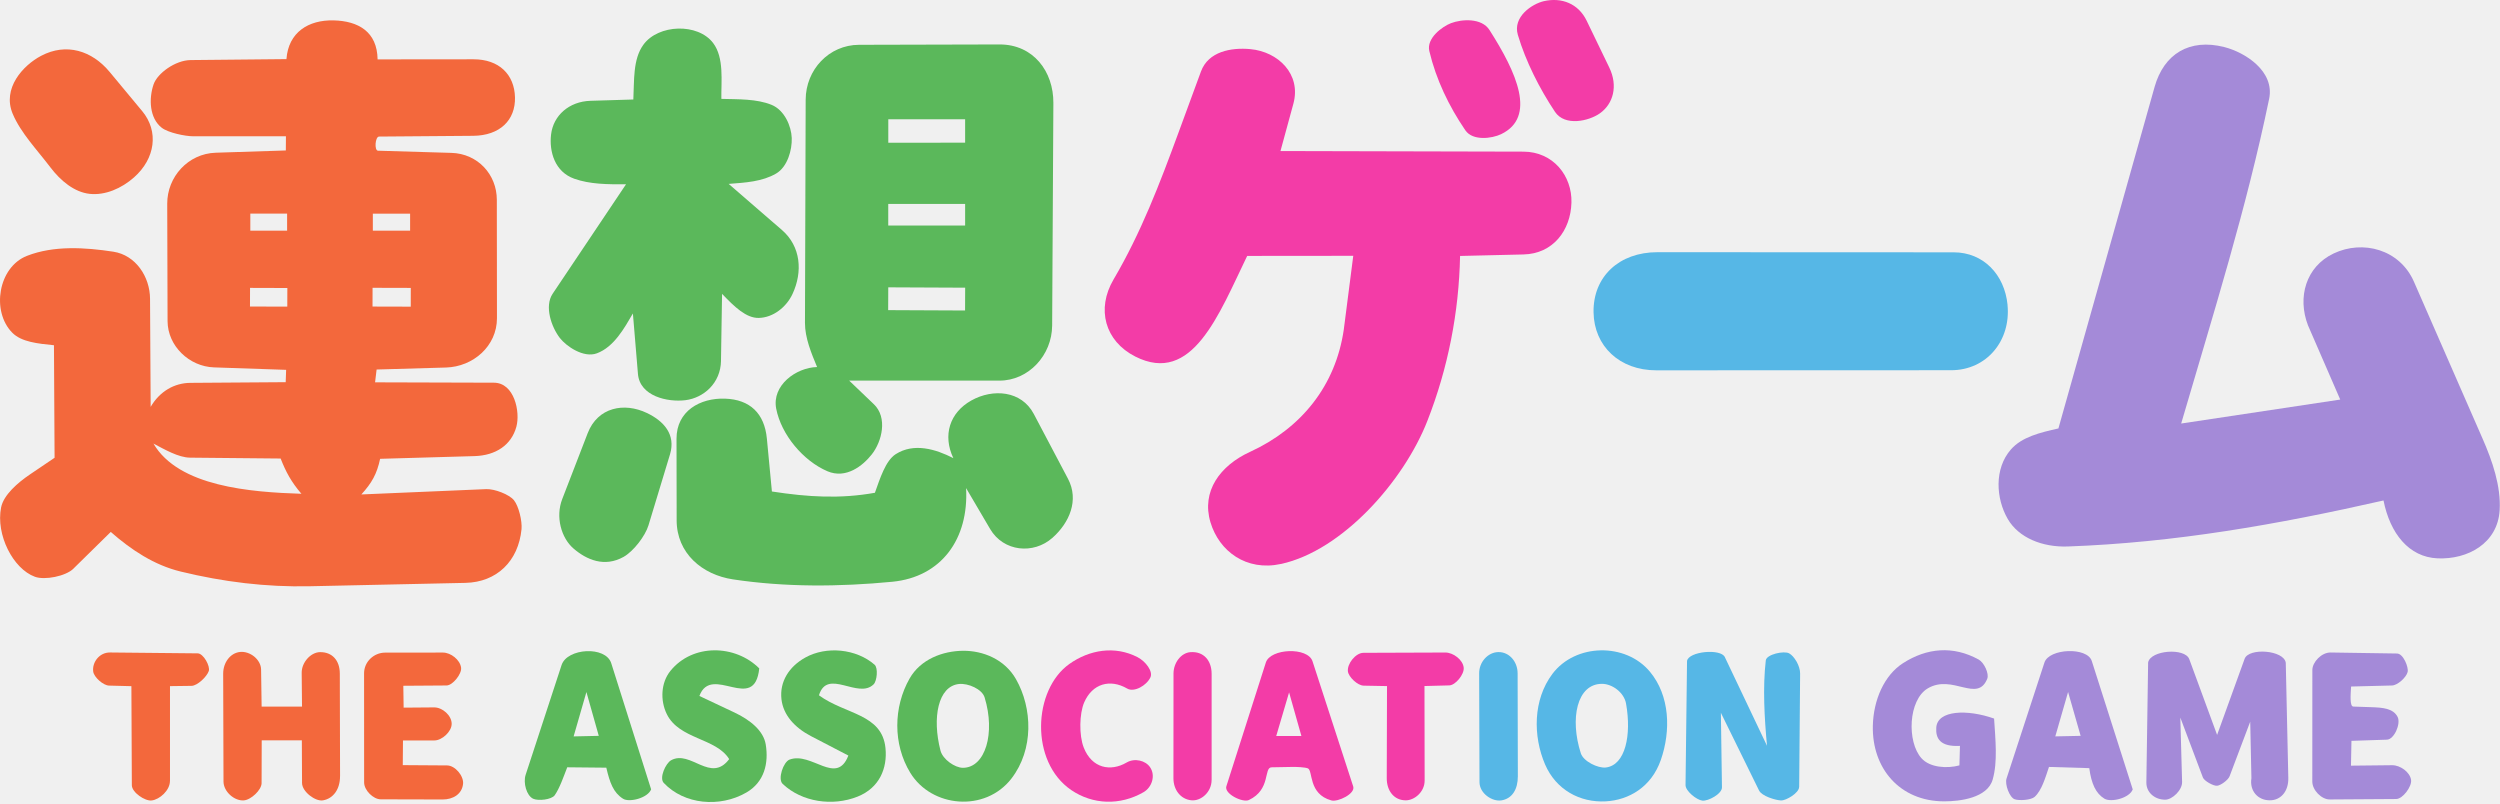
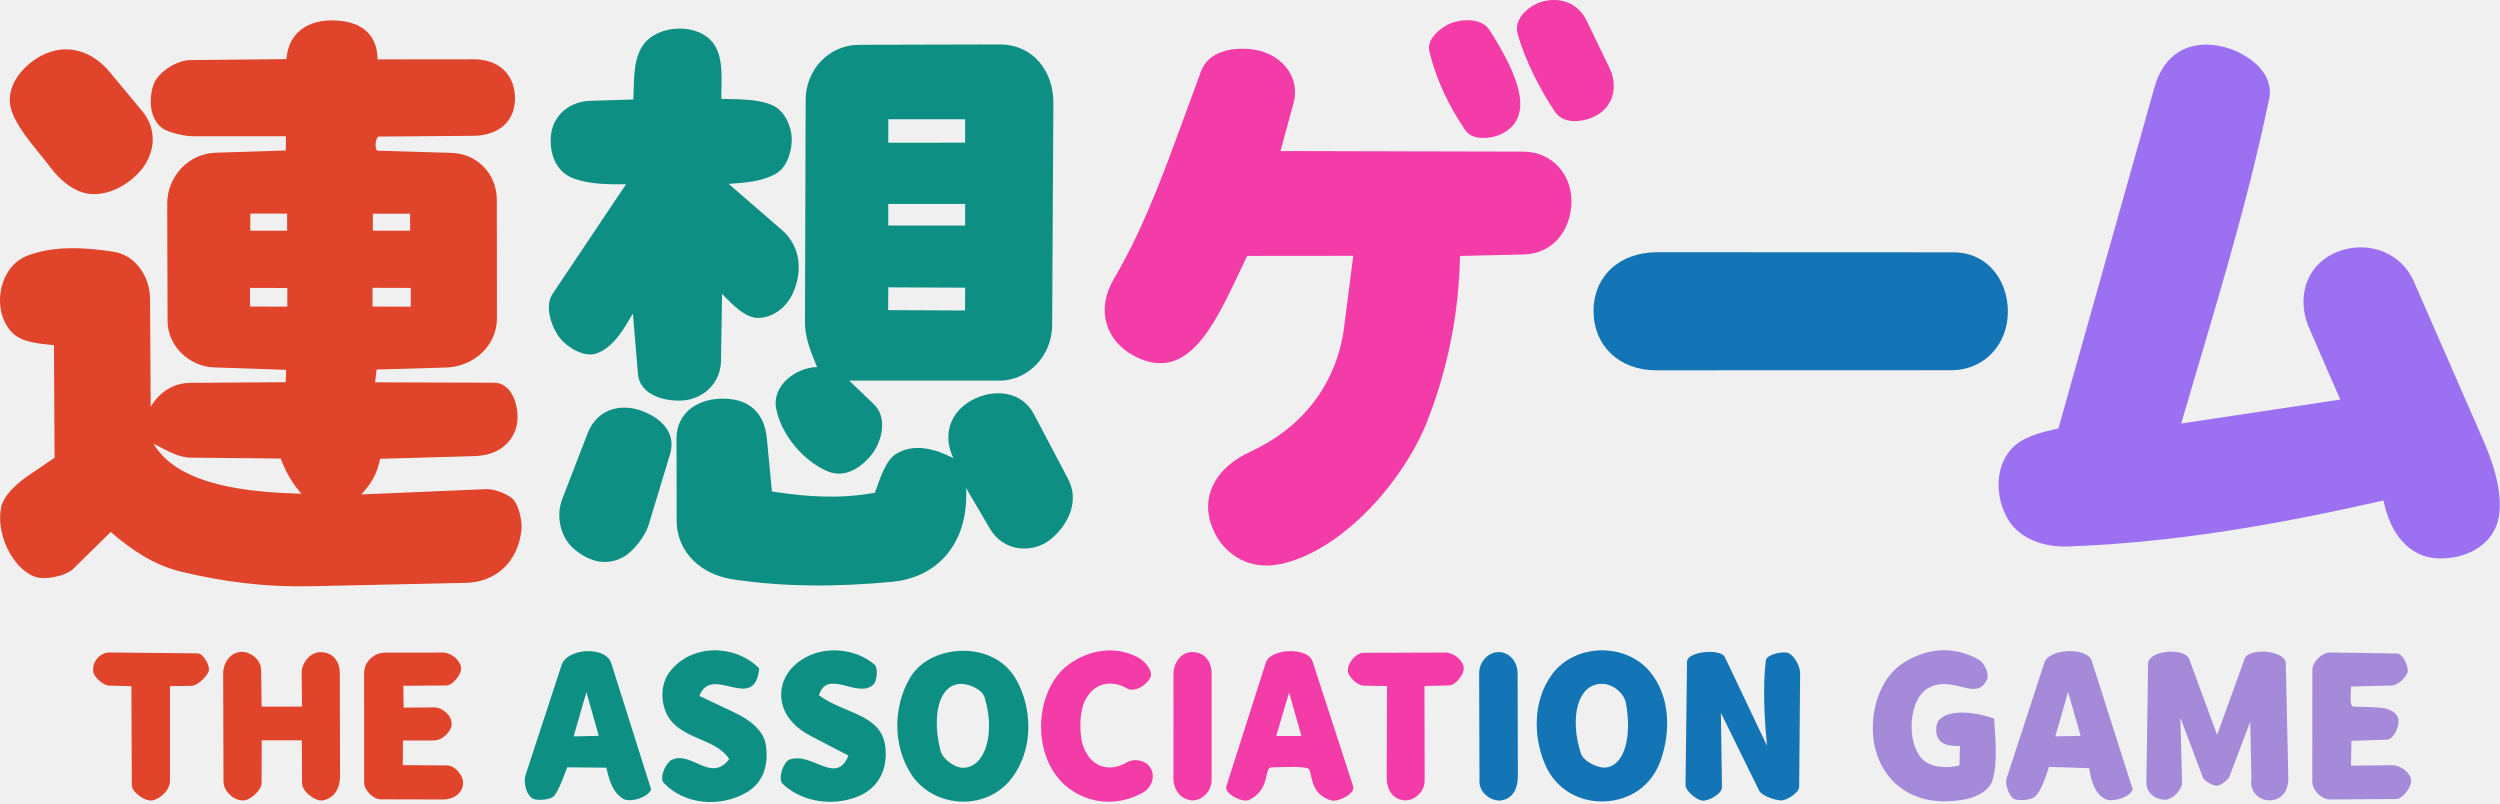
<svg xmlns="http://www.w3.org/2000/svg" width="1251" height="402" viewBox="0 0 1251 402" fill="none">
-   <g clip-path="url(#clip0_26_222)">
-     <path d="M1207.96 141.031L1242.31 219.561C1247.17 230.661 1251.52 243.261 1250.83 255.251C1249.87 271.931 1234.79 280.061 1219.75 279.401C1205.32 278.771 1195.98 266.851 1192.71 250.441C1139.48 262.521 1088 271.551 1034.72 273.461C1021.95 273.921 1010.12 269.061 1004.7 259.731C998.709 249.431 997.869 234.511 1006.23 224.941C1011.73 218.641 1020.78 216.481 1030.03 214.391L1078.15 43.521C1082.83 26.921 1095.64 19.151 1112.97 23.531C1123.57 26.211 1138.33 35.691 1135.48 49.461C1124.08 104.501 1107.69 156.481 1091.46 211.931L1171.05 199.941L1154.94 162.861C1149.48 148.791 1153.86 133.421 1167.76 126.831C1182.36 119.911 1200.84 124.731 1207.96 141.021V141.031Z" fill="#A48AD8" />
-     <path d="M1004.56 152.559C1006.32 170.469 994.121 185.249 976.371 185.259L828.781 185.309C810.431 185.309 797.681 173.209 797.411 156.269C797.121 138.429 810.231 126.189 829.371 126.199L977.601 126.259C992.521 126.259 1003.09 137.409 1004.58 152.569L1004.56 152.559Z" fill="#56B7E6" />
-     <path d="M36.75 284.56C32.89 288.35 22.4 290.42 17.48 288.62C6.5 284.61 -2.15 267.55 0.55 253.93C1.79 247.66 8.85 241.56 15.04 237.37L27.31 229.07L27 172.76C18.94 171.93 10.74 171.17 6.11 166.46C-4.4 155.78 -0.95 133.71 13.48 128.04C26.91 122.76 42.69 123.8 56.73 125.95C67.9 127.67 75.02 138.47 75.08 149.48L75.39 203.6C79.92 195.84 87.22 191.64 95.27 191.58L142.96 191.24L143.18 185.07L107.08 183.84C94.67 183.42 83.89 173.1 83.85 160.67L83.68 101.93C83.64 88.55 94.08 76.87 107.94 76.42L143.03 75.29L143.08 68.18L96.79 68.2C92.67 68.2 84.13 66.43 80.91 63.91C74.76 59.1 74.41 49.36 76.84 42.25C78.74 36.67 87.75 30.14 95.39 30.06L143.34 29.58C144.32 16.08 154.43 9.9 166.95 10.2C179.19 10.5 188.75 15.78 188.95 29.72L236.98 29.67C249.67 29.66 257.41 37.23 257.7 48.69C257.99 60.15 250.1 67.85 236.77 67.96L189.68 68.34C187.71 68.36 187.24 75.34 189.13 75.41L225.9 76.5C239.14 76.89 248.6 87.39 248.61 99.94L248.68 159.18C248.7 173.26 236.7 183.52 223.17 183.91L188.45 184.91L187.69 191.32L247.12 191.5C257.45 191.53 260.39 206.16 258.4 213.51C255.91 222.69 248.09 227.93 237.42 228.24L190.21 229.59C188.6 237.24 185.98 241.74 180.82 247.42L243.3 244.76C247.55 244.58 254.88 247.47 257.17 250.3C259.57 253.27 261.36 260.76 260.97 264.79C259.41 280.87 248.53 291.33 232.9 291.67L155.11 293.36C132.98 293.84 111.7 291.18 90.43 286.01C77.08 282.77 65.67 275.15 55.42 266.18L36.73 284.55L36.75 284.56ZM125.26 106.9V115.44H143.67V106.9H125.26ZM205.22 106.92H186.57V115.43H205.22V106.92ZM125.12 144.06L125.09 153.38L143.76 153.44L143.79 144.12L125.12 144.06ZM186.43 144.02L186.41 153.4L205.54 153.45L205.56 144.07L186.43 144.02ZM140.42 229.45L95.08 229.01C89.27 228.95 82.27 224.84 76.79 221.97C89.4 243.55 125.46 246.27 150.83 247.09C145.77 241.18 143.1 236.25 140.43 229.45H140.42Z" fill="#F3683C" />
-     <path d="M67.11 88.729C60.78 94.329 52.59 97.839 44.89 97.009C37.24 96.179 30.35 90.539 25.11 83.609C18.7 75.129 10.37 66.529 6.34 56.909C1.04 44.249 11.43 32.749 20.59 27.929C33.15 21.319 45.97 25.279 54.87 35.999L71.15 55.599C79.59 65.759 77.69 79.359 67.1 88.729H67.11Z" fill="#F3683C" />
-     <path d="M437.259 202.25C444.299 208.98 441.329 220.89 436.279 227.33C431.729 233.13 423.339 239.78 414.039 235.81C401.989 230.66 390.939 217.56 388.409 204.5C386.159 192.87 398.269 183.94 408.869 183.66C405.979 176.73 402.779 169 402.809 161.57L403.159 49.87C403.209 34.9 414.809 22.46 429.879 22.42L500.129 22.24C517.119 22.2 527.199 35.78 527.109 51.54L526.499 162.87C526.419 177.79 514.669 190.46 500.149 190.46H424.929L437.259 202.26V202.25ZM482.939 59.67L444.499 59.69V71.42L482.949 71.4V59.67H482.939ZM482.939 102.04L444.479 102.06V112.86L482.949 112.84V102.04H482.939ZM444.489 143.78L444.439 155.19L482.919 155.37L482.969 143.96L444.489 143.78Z" fill="#5BB85B" />
-     <path d="M360.8 180.46C360.62 191.89 351.96 199.13 343 200.25C334.04 201.37 320.16 198.26 319.23 187.12L316.7 156.86C312.43 164.18 307.22 173.67 298.62 176.82C291.99 179.25 283.31 173.23 280.13 169.1C275.9 163.6 272.33 153.28 276.55 146.98L313.26 92.22C303.84 92.27 295.21 92.21 287.38 89.44C277.59 85.98 274.74 75.82 275.76 67.26C276.89 57.77 284.78 50.77 295.48 50.44L316.92 49.79C317.42 40.28 316.64 29.74 321.92 22.42C329.39 12.07 349.22 11.42 356.86 21.54C362.43 28.92 360.84 40.62 360.97 49.48C369.45 49.7 378.66 49.44 386.07 52.45C392.63 55.12 395.98 63.21 396.19 69.07C396.4 74.93 394.11 83.5 388.36 86.85C381.43 90.88 373.18 91.38 364.62 92.02L391.3 115.11C400.78 123.32 401.76 136.04 396.54 147.18C393.51 153.65 386.92 158.93 379.7 159.09C373.42 159.23 367.6 153.61 361.32 147.05L360.78 180.47L360.8 180.46Z" fill="#5BB85B" />
-     <path d="M338.599 260.341L338.529 219.541C338.509 205.671 350.349 199.061 362.799 199.481C375.249 199.901 382.549 206.811 383.749 219.511L386.259 245.941C404.389 248.751 420.539 249.691 437.809 246.581C440.319 239.581 443.109 230.521 448.219 227.261C457.299 221.461 468.179 224.711 477.049 229.251C471.619 217.811 475.209 206.471 486.059 200.401C496.909 194.331 511.149 195.461 517.299 207.121L534.419 239.571C540.089 250.311 535.099 261.651 526.609 269.161C517.159 277.511 502.169 276.121 495.459 264.701L483.429 244.241C484.849 269.661 471.089 288.76 446.449 291.12C419.939 293.66 392.939 293.871 366.729 289.911C351.399 287.591 338.619 276.901 338.589 260.321L338.599 260.341Z" fill="#5BB85B" />
-     <path d="M312.02 278.67C302.45 284.03 293.48 280.09 286.96 274.46C280.85 269.18 277.89 258.67 281.33 249.77L294.09 216.74C299.08 203.83 312.25 201.19 323.71 206.66C332.03 210.63 338.31 217.32 335.26 227.39L324.5 262.88C322.91 268.13 317.06 275.85 312.03 278.67H312.02Z" fill="#5BB85B" />
+   <g clip-path="url(#clip0_60_285)">
+     <path d="M1207.96 141.031L1242.31 219.561C1247.17 230.661 1251.52 243.261 1250.83 255.251C1249.87 271.931 1234.79 280.061 1219.75 279.401C1205.32 278.771 1195.98 266.851 1192.71 250.441C1139.48 262.521 1088 271.551 1034.72 273.461C1021.95 273.921 1010.12 269.061 1004.7 259.731C998.709 249.431 997.869 234.511 1006.23 224.941C1011.73 218.641 1020.78 216.481 1030.03 214.391L1078.15 43.521C1082.83 26.921 1095.64 19.151 1112.97 23.531C1123.57 26.211 1138.33 35.691 1135.48 49.461C1124.08 104.501 1107.69 156.481 1091.46 211.931L1171.05 199.941L1154.94 162.861C1149.48 148.791 1153.86 133.421 1167.76 126.831C1182.36 119.911 1200.84 124.731 1207.96 141.021V141.031Z" fill="#9C71F1" />
+     <path d="M1004.56 152.559C1006.32 170.469 994.121 185.249 976.371 185.259L828.781 185.309C810.431 185.309 797.681 173.209 797.411 156.269C797.121 138.429 810.231 126.189 829.371 126.199L977.601 126.259C992.521 126.259 1003.09 137.409 1004.58 152.569L1004.56 152.559Z" fill="#1475B6" />
+     <path d="M36.75 284.56C32.89 288.35 22.4 290.42 17.48 288.62C6.5 284.61 -2.15 267.55 0.55 253.93C1.79 247.66 8.85 241.56 15.04 237.37L27.31 229.07L27 172.76C18.94 171.93 10.74 171.17 6.11 166.46C-4.4 155.78 -0.95 133.71 13.48 128.04C26.91 122.76 42.69 123.8 56.73 125.95C67.9 127.67 75.02 138.47 75.08 149.48L75.39 203.6C79.92 195.84 87.22 191.64 95.27 191.58L142.96 191.24L143.18 185.07L107.08 183.84C94.67 183.42 83.89 173.1 83.85 160.67L83.68 101.93C83.64 88.55 94.08 76.87 107.94 76.42L143.03 75.29L143.08 68.18L96.79 68.2C92.67 68.2 84.13 66.43 80.91 63.91C74.76 59.1 74.41 49.36 76.84 42.25C78.74 36.67 87.75 30.14 95.39 30.06L143.34 29.58C144.32 16.08 154.43 9.9 166.95 10.2C179.19 10.5 188.75 15.78 188.95 29.72L236.98 29.67C249.67 29.66 257.41 37.23 257.7 48.69C257.99 60.15 250.1 67.85 236.77 67.96L189.68 68.34C187.71 68.36 187.24 75.34 189.13 75.41L225.9 76.5C239.14 76.89 248.6 87.39 248.61 99.94L248.68 159.18C248.7 173.26 236.7 183.52 223.17 183.91L188.45 184.91L187.69 191.32L247.12 191.5C257.45 191.53 260.39 206.16 258.4 213.51C255.91 222.69 248.09 227.93 237.42 228.24L190.21 229.59C188.6 237.24 185.98 241.74 180.82 247.42L243.3 244.76C247.55 244.58 254.88 247.47 257.17 250.3C259.57 253.27 261.36 260.76 260.97 264.79C259.41 280.87 248.53 291.33 232.9 291.67L155.11 293.36C132.98 293.84 111.7 291.18 90.43 286.01C77.08 282.77 65.67 275.15 55.42 266.18L36.73 284.55L36.75 284.56ZM125.26 106.9V115.44H143.67V106.9H125.26ZM205.22 106.92H186.57V115.43H205.22V106.92ZM125.12 144.06L125.09 153.38L143.76 153.44L143.79 144.12L125.12 144.06ZM186.43 144.02L186.41 153.4L205.54 153.45L205.56 144.07L186.43 144.02ZM140.42 229.45L95.08 229.01C89.27 228.95 82.27 224.84 76.79 221.97C89.4 243.55 125.46 246.27 150.83 247.09C145.77 241.18 143.1 236.25 140.43 229.45H140.42Z" fill="#E0442B" />
+     <path d="M67.11 88.729C60.78 94.329 52.59 97.839 44.89 97.009C37.24 96.179 30.35 90.539 25.11 83.609C18.7 75.129 10.37 66.529 6.34 56.909C1.04 44.249 11.43 32.749 20.59 27.929C33.15 21.319 45.97 25.279 54.87 35.999L71.15 55.599C79.59 65.759 77.69 79.359 67.1 88.729H67.11Z" fill="#E0442B" />
+     <path d="M437.259 202.25C444.299 208.98 441.329 220.89 436.279 227.33C431.729 233.13 423.339 239.78 414.039 235.81C401.989 230.66 390.939 217.56 388.409 204.5C386.159 192.87 398.269 183.94 408.869 183.66C405.979 176.73 402.779 169 402.809 161.57L403.159 49.87C403.209 34.9 414.809 22.46 429.879 22.42L500.129 22.24C517.119 22.2 527.199 35.78 527.109 51.54L526.499 162.87C526.419 177.79 514.669 190.46 500.149 190.46H424.929L437.259 202.26V202.25ZM482.939 59.67L444.499 59.69V71.42L482.949 71.4V59.67H482.939ZM482.939 102.04L444.479 102.06V112.86L482.949 112.84V102.04H482.939ZM444.489 143.78L444.439 155.19L482.919 155.37L482.969 143.96L444.489 143.78Z" fill="#0D8F83" />
+     <path d="M360.8 180.46C360.62 191.89 351.96 199.13 343 200.25C334.04 201.37 320.16 198.26 319.23 187.12L316.7 156.86C312.43 164.18 307.22 173.67 298.62 176.82C291.99 179.25 283.31 173.23 280.13 169.1C275.9 163.6 272.33 153.28 276.55 146.98L313.26 92.22C303.84 92.27 295.21 92.21 287.38 89.44C277.59 85.98 274.74 75.82 275.76 67.26C276.89 57.77 284.78 50.77 295.48 50.44L316.92 49.79C317.42 40.28 316.64 29.74 321.92 22.42C329.39 12.07 349.22 11.42 356.86 21.54C362.43 28.92 360.84 40.62 360.97 49.48C369.45 49.7 378.66 49.44 386.07 52.45C392.63 55.12 395.98 63.21 396.19 69.07C396.4 74.93 394.11 83.5 388.36 86.85C381.43 90.88 373.18 91.38 364.62 92.02L391.3 115.11C400.78 123.32 401.76 136.04 396.54 147.18C393.51 153.65 386.92 158.93 379.7 159.09C373.42 159.23 367.6 153.61 361.32 147.05L360.78 180.47L360.8 180.46Z" fill="#0D8F83" />
+     <path d="M338.599 260.341L338.529 219.541C338.509 205.671 350.349 199.061 362.799 199.481C375.249 199.901 382.549 206.811 383.749 219.511L386.259 245.941C404.389 248.751 420.539 249.691 437.809 246.581C440.319 239.581 443.109 230.521 448.219 227.261C457.299 221.461 468.179 224.711 477.049 229.251C471.619 217.811 475.209 206.471 486.059 200.401C496.909 194.331 511.149 195.461 517.299 207.121L534.419 239.571C540.089 250.311 535.099 261.651 526.609 269.161C517.159 277.511 502.169 276.121 495.459 264.701L483.429 244.241C484.849 269.661 471.089 288.76 446.449 291.12C419.939 293.66 392.939 293.871 366.729 289.911C351.399 287.591 338.619 276.901 338.589 260.321L338.599 260.341Z" fill="#0D8F83" />
+     <path d="M312.02 278.67C302.45 284.03 293.48 280.09 286.96 274.46C280.85 269.18 277.89 258.67 281.33 249.77L294.09 216.74C299.08 203.83 312.25 201.19 323.71 206.66C332.03 210.63 338.31 217.32 335.26 227.39L324.5 262.88C322.91 268.13 317.06 275.85 312.03 278.67H312.02Z" fill="#0D8F83" />
    <path d="M1126 361.149L1115.69 388.429C1114.99 390.289 1111.31 393.009 1109.45 393.189C1107.59 393.369 1102.97 390.789 1102.32 389.039L1091.03 359.059L1091.92 391.269C1092.03 395.389 1087.03 400.109 1083.54 400.159C1078.49 400.239 1073.96 396.719 1074.04 391.499L1074.92 331.489C1076.14 325.309 1093.36 323.999 1095.52 329.859L1109.44 367.749L1123.21 329.669C1125.27 323.979 1142.92 325.289 1143.8 331.649L1145.07 389.319C1145.21 395.899 1141.41 400.499 1135.74 400.479C1129.81 400.449 1125.6 395.749 1126.61 389.399L1126.01 361.139L1126 361.149Z" fill="#A48AD8" />
    <path d="M980.78 373.239C970.95 373.769 968.54 369.659 968.91 364.079C969.5 355.289 984.53 354.849 997.84 359.569C998.51 370.129 999.69 381.219 997.13 390.109C994.47 399.369 980.63 401.009 972.86 400.999C950.6 400.979 936.66 384.399 937.17 363.119C937.48 350.339 942.78 337.909 952.37 331.779C964.18 324.239 977.25 322.969 990.1 330.019C992.86 331.539 995.45 337.119 994.42 339.649C989.41 351.939 977.07 337.089 964.63 344.479C954.91 350.259 954.11 371.179 961.51 379.439C965.69 384.099 974.24 384.689 980.49 382.999L980.76 373.249L980.78 373.239Z" fill="#A48AD8" />
    <path d="M1176.67 370.729L1176.43 383.139L1197.01 382.909C1201.05 382.869 1205.94 386.329 1206.5 390.279C1206.97 393.589 1202.32 399.809 1199.05 399.829L1165.81 400.049C1161.68 400.079 1157.08 395.379 1157.08 391.099L1157.1 335.289C1157.1 331.319 1161.68 326.439 1166.25 326.509L1199.48 327.019C1202.63 327.069 1205.33 333.919 1204.79 336.219C1204.17 338.909 1199.78 342.949 1196.96 343.019L1176.48 343.539C1176.26 347.559 1175.72 353.509 1177.61 353.569L1186.56 353.869C1192.08 354.059 1197.61 354.399 1199.78 358.789C1201.48 362.229 1198.01 370.009 1194.44 370.129L1176.66 370.719L1176.67 370.729Z" fill="#A48AD8" />
    <path d="M1025.31 383.788C1023.55 388.948 1021.71 395.548 1018.13 398.758C1016.33 400.378 1010.4 400.738 1008.16 399.958C1005.54 399.048 1003.13 392.448 1004.07 389.578L1023.04 331.528C1025.35 324.458 1044.45 323.608 1046.73 330.768L1067.22 395.008C1065.62 399.378 1056.35 401.688 1053 399.628C1048.78 397.028 1046.53 392.258 1045.47 384.378L1025.31 383.778V383.788ZM1041.15 368.218L1034.87 346.268L1028.47 368.488L1041.15 368.218Z" fill="#A48AD8" />
-     <path d="M170.15 388.48C170.17 394.77 166.9 399.58 161.62 400.5C157.78 401.16 151.16 396.14 151.14 391.81L151.04 370.45H130.96L130.9 391.89C130.9 395.24 125.63 400.29 121.95 400.52C117.22 400.82 111.86 396.13 111.84 391.05L111.68 337.12C111.66 331.55 115.24 326.74 120.14 326.24C125.16 325.73 130.58 330.06 130.65 335.04L130.92 353.59H151.13L150.96 336.68C150.91 331.47 155.5 326.4 160.11 326.33C166.36 326.24 170.02 330.62 170.04 336.98L170.17 388.46L170.15 388.48Z" fill="#F3683C" />
-     <path d="M201.65 370.541L201.55 382.871L223.71 383.021C227.78 383.051 232.1 388.301 231.72 392.201C231.21 397.381 226.72 400.071 221.48 400.061L190.49 399.981C186.85 399.981 182.22 395.521 182.21 391.541L182.18 336.941C182.18 331.081 187.13 326.581 192.7 326.571L221.64 326.541C225.58 326.541 230.27 330.181 230.74 334.171C231.1 337.211 226.56 342.981 223.46 343.011L201.82 343.161L201.98 354.101L217.27 353.981C221.33 353.951 226.03 357.991 226.02 362.211C226.01 366.141 221.13 370.521 217.38 370.521H201.64L201.65 370.541Z" fill="#F3683C" />
-     <path d="M85.05 390.741C85.05 395.521 79.89 400.091 75.85 400.561C72.57 400.941 65.98 396.561 65.97 392.901L65.75 343.361L54.54 343.071C51.68 343.001 47.05 338.891 46.65 336.101C46 331.471 49.7 326.441 55.07 326.501L98.94 326.941C101.8 326.971 105.3 333.391 104.47 335.801C103.49 338.651 98.75 343.161 95.84 343.201L85.06 343.341V390.751L85.05 390.741Z" fill="#F3683C" />
+     <path d="M170.15 388.48C170.17 394.77 166.9 399.58 161.62 400.5C157.78 401.16 151.16 396.14 151.14 391.81L151.04 370.45H130.96L130.9 391.89C130.9 395.24 125.63 400.29 121.95 400.52C117.22 400.82 111.86 396.13 111.84 391.05L111.68 337.12C111.66 331.55 115.24 326.74 120.14 326.24C125.16 325.73 130.58 330.06 130.65 335.04L130.92 353.59H151.13L150.96 336.68C150.91 331.47 155.5 326.4 160.11 326.33C166.36 326.24 170.02 330.62 170.04 336.98L170.17 388.46L170.15 388.48Z" fill="#E0442B" />
+     <path d="M201.65 370.541L201.55 382.871L223.71 383.021C227.78 383.051 232.1 388.301 231.72 392.201C231.21 397.381 226.72 400.071 221.48 400.061L190.49 399.981C186.85 399.981 182.22 395.521 182.21 391.541L182.18 336.941C182.18 331.081 187.13 326.581 192.7 326.571L221.64 326.541C225.58 326.541 230.27 330.181 230.74 334.171C231.1 337.211 226.56 342.981 223.46 343.011L201.82 343.161L201.98 354.101L217.27 353.981C221.33 353.951 226.03 357.991 226.02 362.211C226.01 366.141 221.13 370.521 217.38 370.521H201.64L201.65 370.541Z" fill="#E0442B" />
+     <path d="M85.05 390.741C85.05 395.521 79.89 400.091 75.85 400.561C72.57 400.941 65.98 396.561 65.97 392.901L65.75 343.361L54.54 343.071C51.68 343.001 47.05 338.891 46.65 336.101C46 331.471 49.7 326.441 55.07 326.501L98.94 326.941C101.8 326.971 105.3 333.391 104.47 335.801C103.49 338.651 98.75 343.161 95.84 343.201L85.06 343.341V390.751L85.05 390.741Z" fill="#E0442B" />
    <path d="M641.011 282.199C623.651 285.999 610.071 275.839 605.731 261.399C601.051 245.829 610.561 232.969 625.461 226.139C651.161 214.369 668.321 193.029 672.421 164.999L677.171 128.009L624.091 128.059C609.851 157.479 596.591 192.889 568.071 178.399C552.861 170.669 548.541 154.599 557.231 139.829C570.931 116.549 580.331 91.919 589.691 66.439L600.961 35.779C604.641 25.769 616.001 23.699 625.641 24.579C639.601 25.849 651.231 37.129 647.211 51.879L640.751 75.579L762.301 75.879C777.181 75.919 786.741 87.989 786.351 101.419C785.951 115.349 777.111 126.979 762.391 127.329L730.621 128.079C730.061 156.259 724.601 184.239 714.231 210.679C702.461 240.699 671.801 275.469 641.031 282.209L641.011 282.199Z" fill="#F33CA7" />
    <path d="M805.3 33.84C809.74 43.029 807.271 51.98 800.571 56.719C795.131 60.569 783.091 63.38 778.131 55.98C770.451 44.499 763.421 30.619 759.531 17.439C756.871 8.439 766.611 1.949 772.521 0.589C781.421 -1.461 789.83 1.799 793.98 10.399L805.3 33.83V33.84Z" fill="#F33CA7" />
    <path d="M745.321 14.99C758.961 36.33 768.961 58.55 751.181 67.13C746.571 69.35 736.951 70.63 733.251 65.19C725.011 53.1 718.621 39.81 715.231 25.55C713.711 19.17 721.671 13.27 726.091 11.59C731.441 9.55 741.401 8.86 745.321 14.99Z" fill="#F33CA7" />
-     <path d="M506.149 389.56C492.969 406.62 466.169 404.14 455.519 386.73C446.759 372.41 447.039 353.81 455.149 339.55C460.679 329.82 471.829 325.74 481.889 325.65C491.859 325.57 502.709 329.85 508.409 339.87C516.659 354.35 517.359 375.03 506.139 389.56H506.149ZM492.709 349C491.409 344.77 484.389 341.81 479.889 342.27C469.349 343.36 466.379 359.24 470.609 375.57C471.779 380.08 477.939 384.22 481.849 384.21C493.109 384.18 498.179 366.81 492.699 348.99L492.709 349Z" fill="#5BB85B" />
-     <path d="M283.851 383.939C282.161 388.239 280.091 394.359 277.601 397.909C276.011 400.179 269.351 400.86 266.821 399.7C263.461 398.16 261.731 391.699 263.031 387.719L281.021 332.779C283.801 324.309 303.071 323.06 305.871 331.89L325.821 394.989C324.231 399.269 314.951 401.719 311.751 399.679C306.911 396.589 305.171 391.739 303.401 384.149L283.841 383.95L283.851 383.939ZM299.631 368.23L293.441 346.289L287.041 368.499L299.631 368.219V368.23Z" fill="#5BB85B" />
-     <path d="M429.179 398.601C416.659 403.621 401.239 401.371 391.629 392.241C389.049 389.791 392.009 381.251 395.089 380.101C406.139 375.981 418.599 393.391 424.519 378.081L405.809 368.351C397.679 364.121 391.929 357.811 391.039 349.871C390.059 341.161 394.759 333.581 403.039 329.001C413.529 323.191 428.499 324.611 437.659 332.631C439.479 334.231 438.849 340.771 437.159 342.441C429.399 350.091 414.019 334.151 409.809 347.931C423.019 357.591 441.389 357.121 443.099 374.361C444.099 384.441 440.069 394.241 429.189 398.601H429.179Z" fill="#5BB85B" />
-     <path d="M373.389 396.629C360.189 404.199 342.399 402.669 332.119 391.749C329.779 389.259 333.099 381.929 335.829 380.429C345.539 375.049 355.659 392.159 364.879 379.859C358.329 369.209 339.859 370.049 333.649 357.309C330.309 350.469 330.709 341.609 335.479 335.709C346.589 321.969 367.909 322.449 379.929 334.459C377.589 357.309 356.039 331.909 349.979 348.259L367.549 356.549C375.449 360.279 382.049 365.679 383.169 372.489C384.719 381.939 382.499 391.409 373.389 396.629Z" fill="#5BB85B" />
+     <path d="M506.149 389.56C492.969 406.62 466.169 404.14 455.519 386.73C446.759 372.41 447.039 353.81 455.149 339.55C460.679 329.82 471.829 325.74 481.889 325.65C491.859 325.57 502.709 329.85 508.409 339.87C516.659 354.35 517.359 375.03 506.139 389.56H506.149ZM492.709 349C491.409 344.77 484.389 341.81 479.889 342.27C469.349 343.36 466.379 359.24 470.609 375.57C471.779 380.08 477.939 384.22 481.849 384.21C493.109 384.18 498.179 366.81 492.699 348.99L492.709 349Z" fill="#0D8F83" />
+     <path d="M283.851 383.939C282.161 388.239 280.091 394.359 277.601 397.909C276.011 400.179 269.351 400.86 266.821 399.7C263.461 398.16 261.731 391.699 263.031 387.719L281.021 332.779C283.801 324.309 303.071 323.06 305.871 331.89L325.821 394.989C324.231 399.269 314.951 401.719 311.751 399.679C306.911 396.589 305.171 391.739 303.401 384.149L283.841 383.95L283.851 383.939ZM299.631 368.23L293.441 346.289L287.041 368.499L299.631 368.219V368.23Z" fill="#0D8F83" />
+     <path d="M429.179 398.601C416.659 403.621 401.239 401.371 391.629 392.241C389.049 389.791 392.009 381.251 395.089 380.101C406.139 375.981 418.599 393.391 424.519 378.081L405.809 368.351C397.679 364.121 391.929 357.811 391.039 349.871C390.059 341.161 394.759 333.581 403.039 329.001C413.529 323.191 428.499 324.611 437.659 332.631C439.479 334.231 438.849 340.771 437.159 342.441C429.399 350.091 414.019 334.151 409.809 347.931C423.019 357.591 441.389 357.121 443.099 374.361C444.099 384.441 440.069 394.241 429.189 398.601H429.179Z" fill="#0D8F83" />
+     <path d="M373.389 396.629C360.189 404.199 342.399 402.669 332.119 391.749C329.779 389.259 333.099 381.929 335.829 380.429C345.539 375.049 355.659 392.159 364.879 379.859C358.329 369.209 339.859 370.049 333.649 357.309C330.309 350.469 330.709 341.609 335.479 335.709C346.589 321.969 367.909 322.449 379.929 334.459C377.589 357.309 356.039 331.909 349.979 348.259L367.549 356.549C375.449 360.279 382.049 365.679 383.169 372.489C384.719 381.939 382.499 391.409 373.389 396.629Z" fill="#0D8F83" />
    <path d="M646.09 383.781L636.31 383.961C632.23 384.041 636.07 395.111 624.92 400.341C621.85 401.781 612.47 397.221 613.67 393.451L633.43 331.531C635.69 324.441 654.42 323.611 656.79 330.921L677.15 393.561C678.32 397.171 669.47 401.431 666.23 400.541C654.53 397.311 657.12 385.501 654.43 384.481C652.95 383.921 648.91 383.711 646.07 383.771L646.09 383.781ZM651.22 368.281L645.06 346.471L638.62 368.311L651.23 368.281H651.22Z" fill="#F33CA7" />
    <path d="M542.3 374.08C546.35 384.41 555.65 386.3 563.77 381.56C567.86 379.17 573.25 380.61 575.49 383.9C578.35 388.09 576.46 393.98 572.21 396.42C560.48 403.17 546.86 402.7 536.06 395.35C515.29 381.2 516.86 345.2 535.11 332.25C545.12 325.15 557.84 322.97 569.23 328.85C573.35 330.98 577.05 336.01 575.68 338.93C573.7 343.14 567.47 346.54 564.08 344.57C555.43 339.55 546.6 342.12 542.54 351.46C540.11 357.05 539.89 367.94 542.3 374.07V374.08Z" fill="#F33CA7" />
    <path d="M712.89 390.61C712.89 396.28 707.8 400.5 703.43 400.49C697.5 400.47 693.91 395.65 693.93 389.4L694.06 343.32L682.38 343.1C679.29 343.04 674.86 338.74 674.5 336.02C673.99 332.19 678.36 326.69 682.26 326.67L723.23 326.52C727.24 326.51 732.1 330.22 732.44 334.16C732.73 337.47 728.33 342.89 725.22 342.97L712.81 343.29L712.89 390.61Z" fill="#F33CA7" />
    <path d="M606.289 390.269C606.289 396.399 600.949 401.009 596.069 400.459C590.609 399.849 587.179 395.079 587.189 389.429L587.219 337.109C587.219 331.619 591.019 326.699 595.669 326.339C602.319 325.839 606.299 330.539 606.299 337.199V390.269H606.289Z" fill="#F33CA7" />
-     <path d="M900.28 393.812C900.25 396.812 893.71 400.692 891.17 400.542C888.26 400.372 881.61 398.362 880.23 395.562L861.13 356.682L861.67 394.002C861.72 397.252 854.74 400.992 851.84 400.632C848.94 400.272 843.4 395.822 843.44 392.832L844.19 330.742C844.97 325.952 861.01 324.402 863.1 328.792L884.21 373.192C882.91 359.272 882.04 343.932 883.6 330.472C883.96 327.402 892.76 325.522 895.3 326.942C897.84 328.362 900.81 333.142 900.78 337.042L900.31 393.822L900.28 393.812Z" fill="#56B7E6" />
-     <path d="M831.039 380.371C826.369 393.771 815.119 400.381 803.489 401.001C790.679 401.691 778.629 395.271 773.139 382.481C767.079 368.371 767.069 350.151 776.849 337.181C788.349 321.941 813.419 321.461 825.609 336.111C835.629 348.141 836.199 365.601 831.049 380.371H831.039ZM813.689 352.121C812.669 346.421 806.689 342.211 801.669 342.191C789.019 342.151 785.479 359.731 791.049 376.951C792.379 381.051 799.649 384.501 803.519 384.061C813.349 382.931 816.489 367.851 813.679 352.121H813.689Z" fill="#56B7E6" />
-     <path d="M759.53 388.44C759.54 395 756.69 399.64 751.32 400.51C746.78 401.25 740.36 397.09 740.34 391.38L740.17 336.93C740.15 331.18 744.63 326.4 749.74 326.3C755.19 326.2 759.41 331.02 759.42 336.98L759.53 388.43V388.44Z" fill="#56B7E6" />
+     <path d="M900.28 393.812C900.25 396.812 893.71 400.692 891.17 400.542C888.26 400.372 881.61 398.362 880.23 395.562L861.13 356.682L861.67 394.002C861.72 397.252 854.74 400.992 851.84 400.632C848.94 400.272 843.4 395.822 843.44 392.832L844.19 330.742C844.97 325.952 861.01 324.402 863.1 328.792L884.21 373.192C882.91 359.272 882.04 343.932 883.6 330.472C883.96 327.402 892.76 325.522 895.3 326.942C897.84 328.362 900.81 333.142 900.78 337.042L900.31 393.822L900.28 393.812Z" fill="#1475B6" />
+     <path d="M831.039 380.371C826.369 393.771 815.119 400.381 803.489 401.001C790.679 401.691 778.629 395.271 773.139 382.481C767.079 368.371 767.069 350.151 776.849 337.181C788.349 321.941 813.419 321.461 825.609 336.111C835.629 348.141 836.199 365.601 831.049 380.371H831.039ZM813.689 352.121C812.669 346.421 806.689 342.211 801.669 342.191C789.019 342.151 785.479 359.731 791.049 376.951C792.379 381.051 799.649 384.501 803.519 384.061C813.349 382.931 816.489 367.851 813.679 352.121H813.689Z" fill="#1475B6" />
+     <path d="M759.53 388.44C759.54 395 756.69 399.64 751.32 400.51C746.78 401.25 740.36 397.09 740.34 391.38L740.17 336.93C740.15 331.18 744.63 326.4 749.74 326.3C755.19 326.2 759.41 331.02 759.42 336.98L759.53 388.43V388.44Z" fill="#1475B6" />
  </g>
  <defs>
-     <clipPath id="clip0_26_222">
+     <clipPath id="clip0_60_285">
      <rect width="1250.9" height="401.33" fill="white" />
    </clipPath>
  </defs>
</svg>
